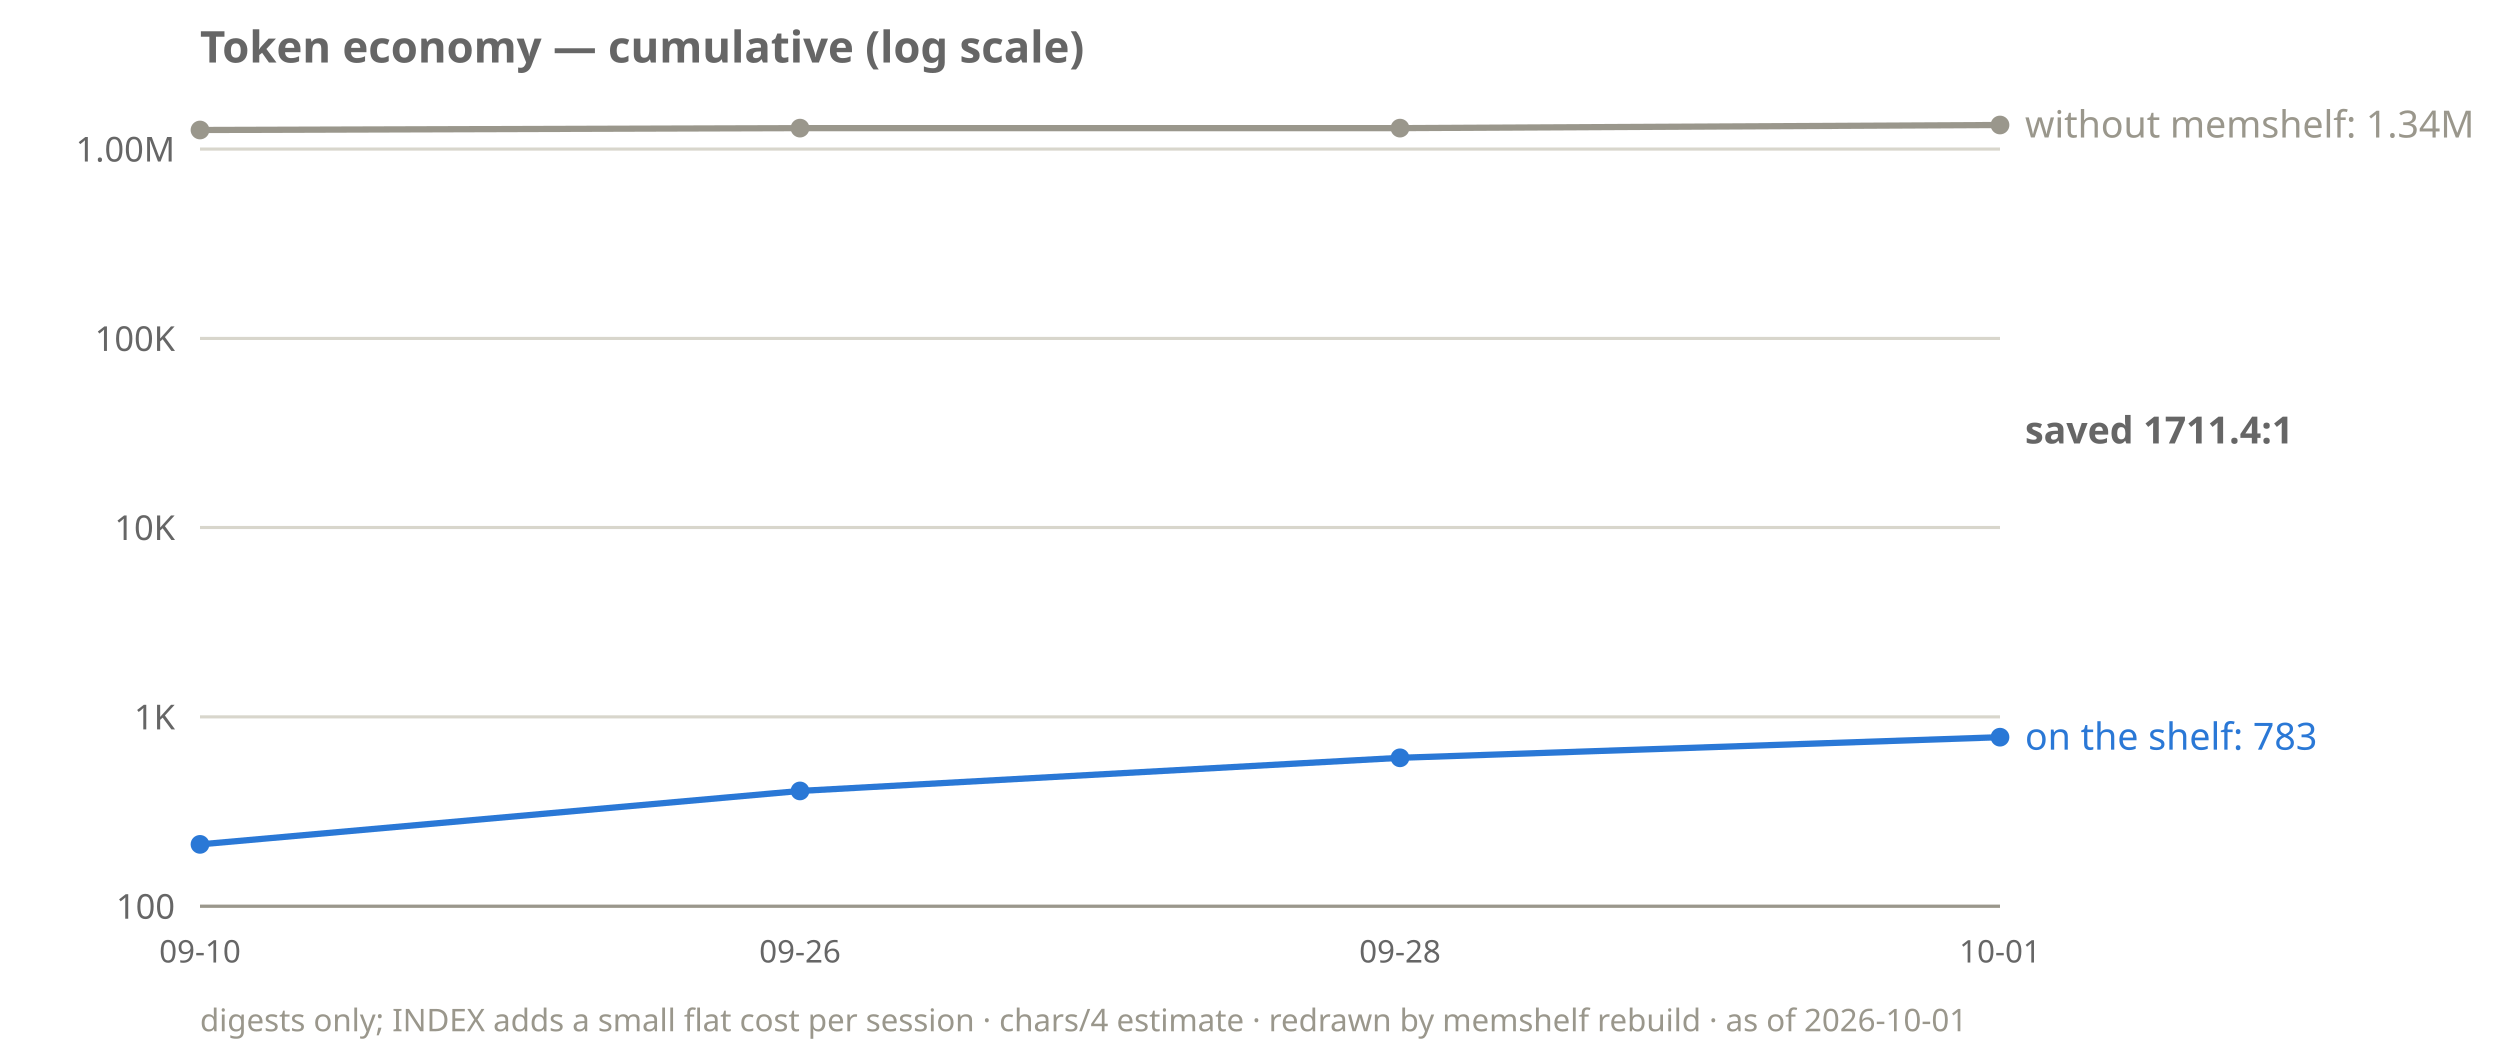
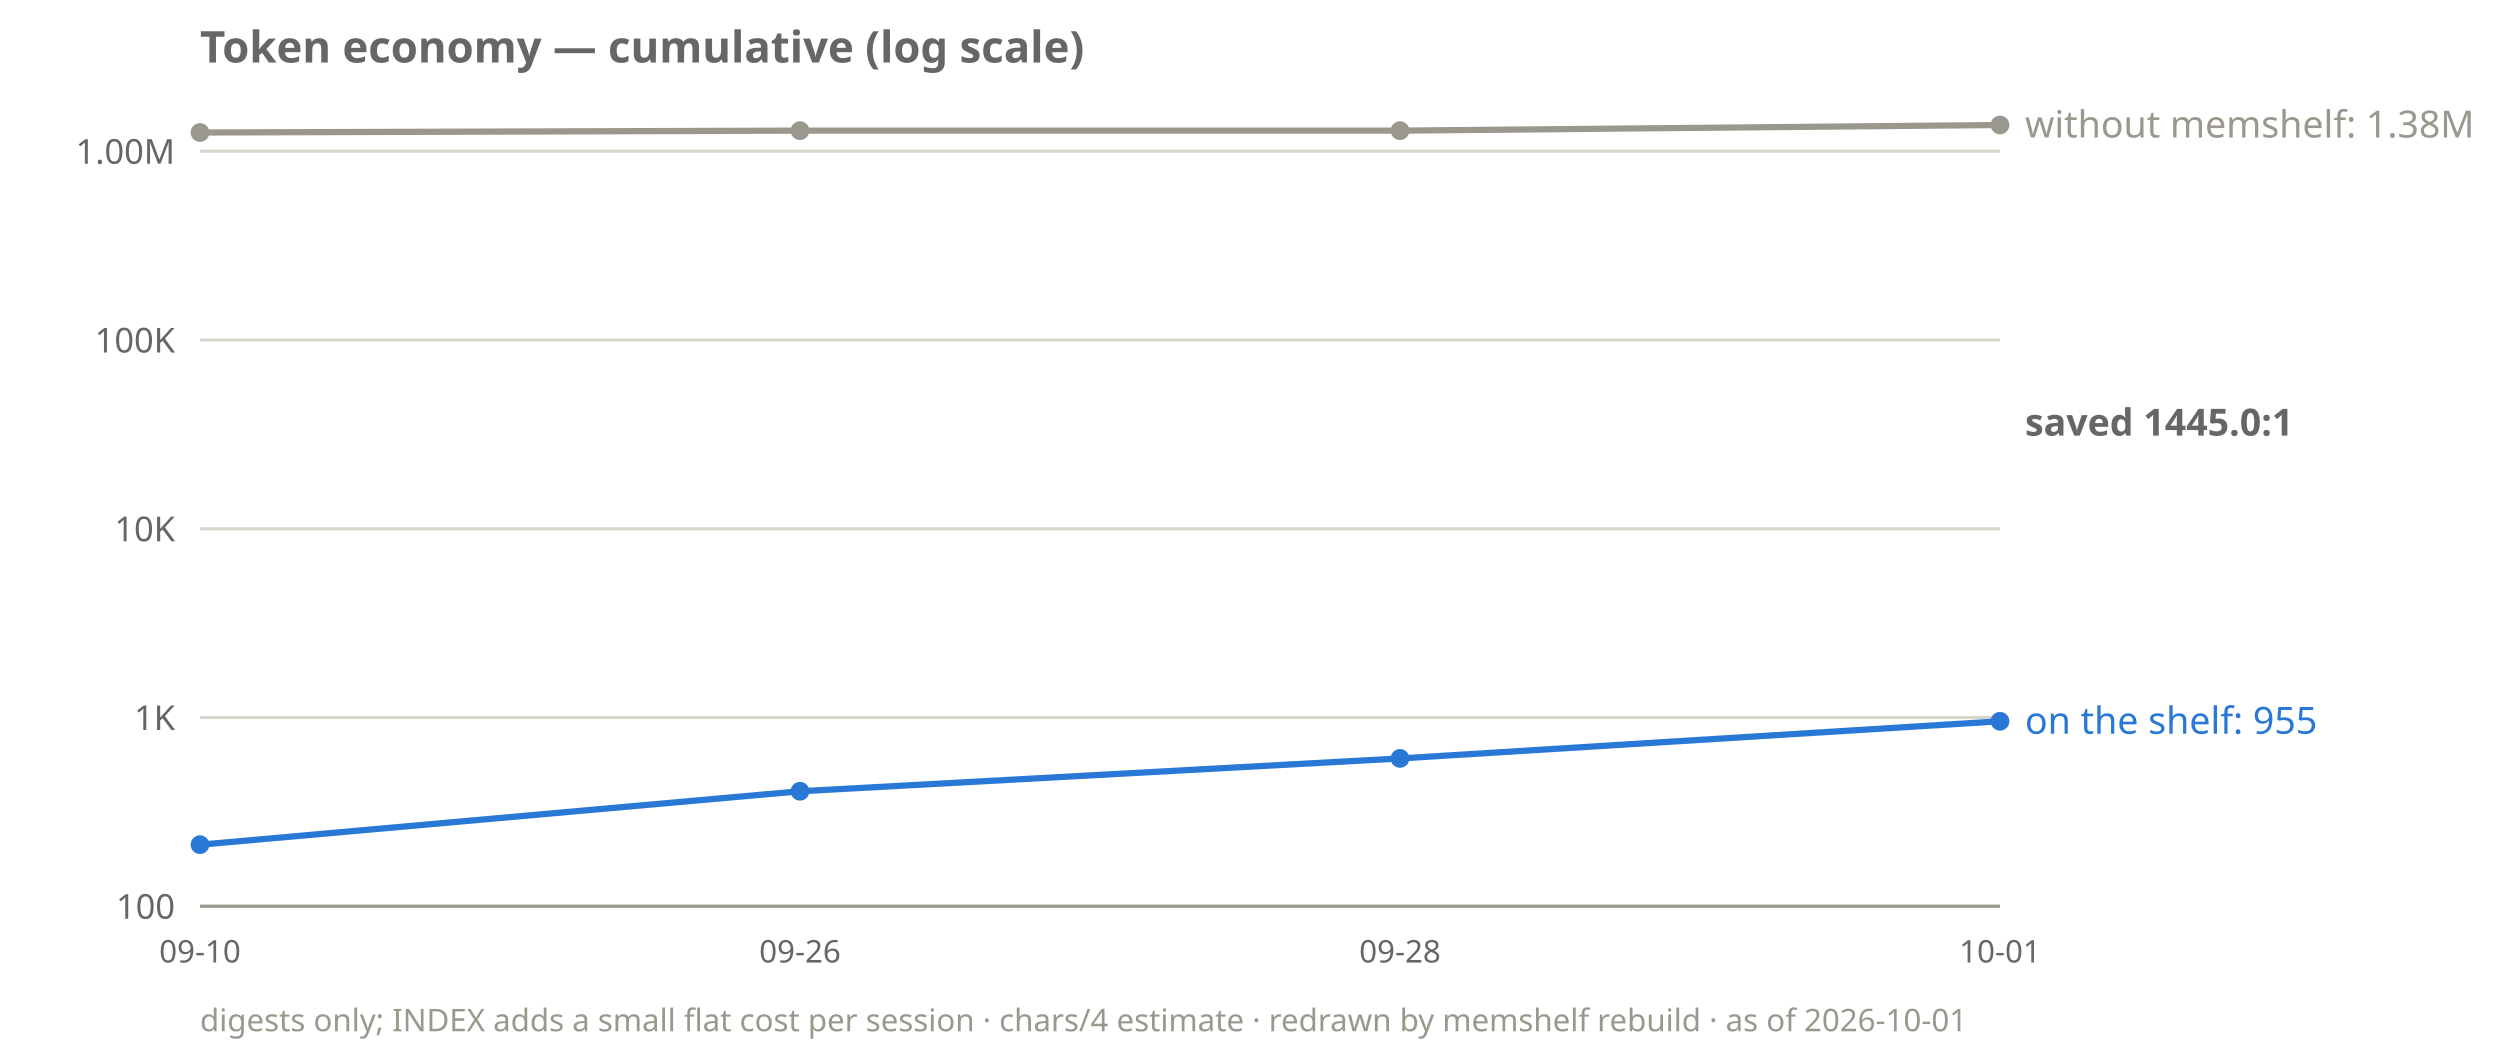
<svg xmlns="http://www.w3.org/2000/svg" viewBox="0 0 800 340" font-family="system-ui, sans-serif">
  <text x="64" y="20" font-size="14" font-weight="600" fill="#666666">Token economy — cumulative (log scale)</text>
  <line x1="64" x2="640" y1="290.0" y2="290.0" stroke="#d8d6cc" stroke-width="1" />
  <text x="56" y="294.0" text-anchor="end" font-size="11" fill="#666666">100</text>
-   <line x1="64" x2="640" y1="229.4" y2="229.4" stroke="#d8d6cc" stroke-width="1" />
-   <text x="56" y="233.4" text-anchor="end" font-size="11" fill="#666666">1K</text>
-   <line x1="64" x2="640" y1="168.8" y2="168.8" stroke="#d8d6cc" stroke-width="1" />
-   <text x="56" y="172.8" text-anchor="end" font-size="11" fill="#666666">10K</text>
-   <line x1="64" x2="640" y1="108.3" y2="108.3" stroke="#d8d6cc" stroke-width="1" />
-   <text x="56" y="112.3" text-anchor="end" font-size="11" fill="#666666">100K</text>
-   <line x1="64" x2="640" y1="47.7" y2="47.7" stroke="#d8d6cc" stroke-width="1" />
-   <text x="56" y="51.7" text-anchor="end" font-size="11" fill="#666666">1.00M</text>
+   <line x1="64" x2="640" y1="229.6" y2="229.6" stroke="#d8d6cc" stroke-width="1" />
+   <text x="56" y="233.6" text-anchor="end" font-size="11" fill="#666666">1K</text>
+   <line x1="64" x2="640" y1="169.2" y2="169.2" stroke="#d8d6cc" stroke-width="1" />
+   <text x="56" y="173.2" text-anchor="end" font-size="11" fill="#666666">10K</text>
+   <line x1="64" x2="640" y1="108.8" y2="108.8" stroke="#d8d6cc" stroke-width="1" />
+   <text x="56" y="112.8" text-anchor="end" font-size="11" fill="#666666">100K</text>
+   <line x1="64" x2="640" y1="48.4" y2="48.4" stroke="#d8d6cc" stroke-width="1" />
+   <text x="56" y="52.4" text-anchor="end" font-size="11" fill="#666666">1.00M</text>
  <line x1="64" x2="640" y1="290" y2="290" stroke="#9a978c" stroke-width="1" />
-   <polyline points="64.0,41.6 256.0,41.0 448.0,41.0 640.0,40.0" fill="none" stroke="#9a978c" stroke-width="2" stroke-linejoin="round" />
-   <circle cx="64.0" cy="41.6" r="3" fill="#9a978c" />
-   <circle cx="256.0" cy="41.0" r="3" fill="#9a978c" />
-   <circle cx="448.0" cy="41.0" r="3" fill="#9a978c" />
+   <polyline points="64.0,42.4 256.0,41.8 448.0,41.8 640.0,40.0" fill="none" stroke="#9a978c" stroke-width="2" stroke-linejoin="round" />
+   <circle cx="64.0" cy="42.4" r="3" fill="#9a978c" />
+   <circle cx="256.0" cy="41.8" r="3" fill="#9a978c" />
+   <circle cx="448.0" cy="41.8" r="3" fill="#9a978c" />
  <circle cx="640.0" cy="40.0" r="3" fill="#9a978c" />
-   <polyline points="64.0,270.2 256.0,253.1 448.0,242.5 640.0,235.9" fill="none" stroke="#2a78d6" stroke-width="2" stroke-linejoin="round" />
-   <circle cx="64.0" cy="270.2" r="3" fill="#2a78d6" />
-   <circle cx="256.0" cy="253.1" r="3" fill="#2a78d6" />
-   <circle cx="448.0" cy="242.5" r="3" fill="#2a78d6" />
-   <circle cx="640.0" cy="235.9" r="3" fill="#2a78d6" />
-   <text x="648" y="44.0" font-size="12" fill="#9a978c">without memshelf: 1.34M</text>
-   <text x="648" y="239.9" font-size="12" fill="#2a78d6">on the shelf: 783</text>
-   <text x="648" y="141.9" font-size="12" font-weight="600" fill="#666666">saved 1711.4:1</text>
+   <polyline points="64.0,270.3 256.0,253.2 448.0,242.7 640.0,230.8" fill="none" stroke="#2a78d6" stroke-width="2" stroke-linejoin="round" />
+   <circle cx="64.0" cy="270.3" r="3" fill="#2a78d6" />
+   <circle cx="256.0" cy="253.2" r="3" fill="#2a78d6" />
+   <circle cx="448.0" cy="242.7" r="3" fill="#2a78d6" />
+   <circle cx="640.0" cy="230.8" r="3" fill="#2a78d6" />
+   <text x="648" y="44.0" font-size="12" fill="#9a978c">without memshelf: 1.38M</text>
+   <text x="648" y="234.8" font-size="12" fill="#2a78d6">on the shelf: 955</text>
+   <text x="648" y="139.4" font-size="12" font-weight="600" fill="#666666">saved 1445.0:1</text>
  <text x="64.0" y="308" text-anchor="middle" font-size="10" fill="#666666">09-10</text>
  <text x="256.0" y="308" text-anchor="middle" font-size="10" fill="#666666">09-26</text>
  <text x="448.0" y="308" text-anchor="middle" font-size="10" fill="#666666">09-28</text>
  <text x="640.0" y="308" text-anchor="middle" font-size="10" fill="#666666">10-01</text>
  <text x="64" y="330" font-size="10" fill="#9a978c">digests only; INDEX adds a small flat cost per session · chars/4 estimate · redrawn by memshelf rebuild · as of 2026-10-01</text>
</svg>
